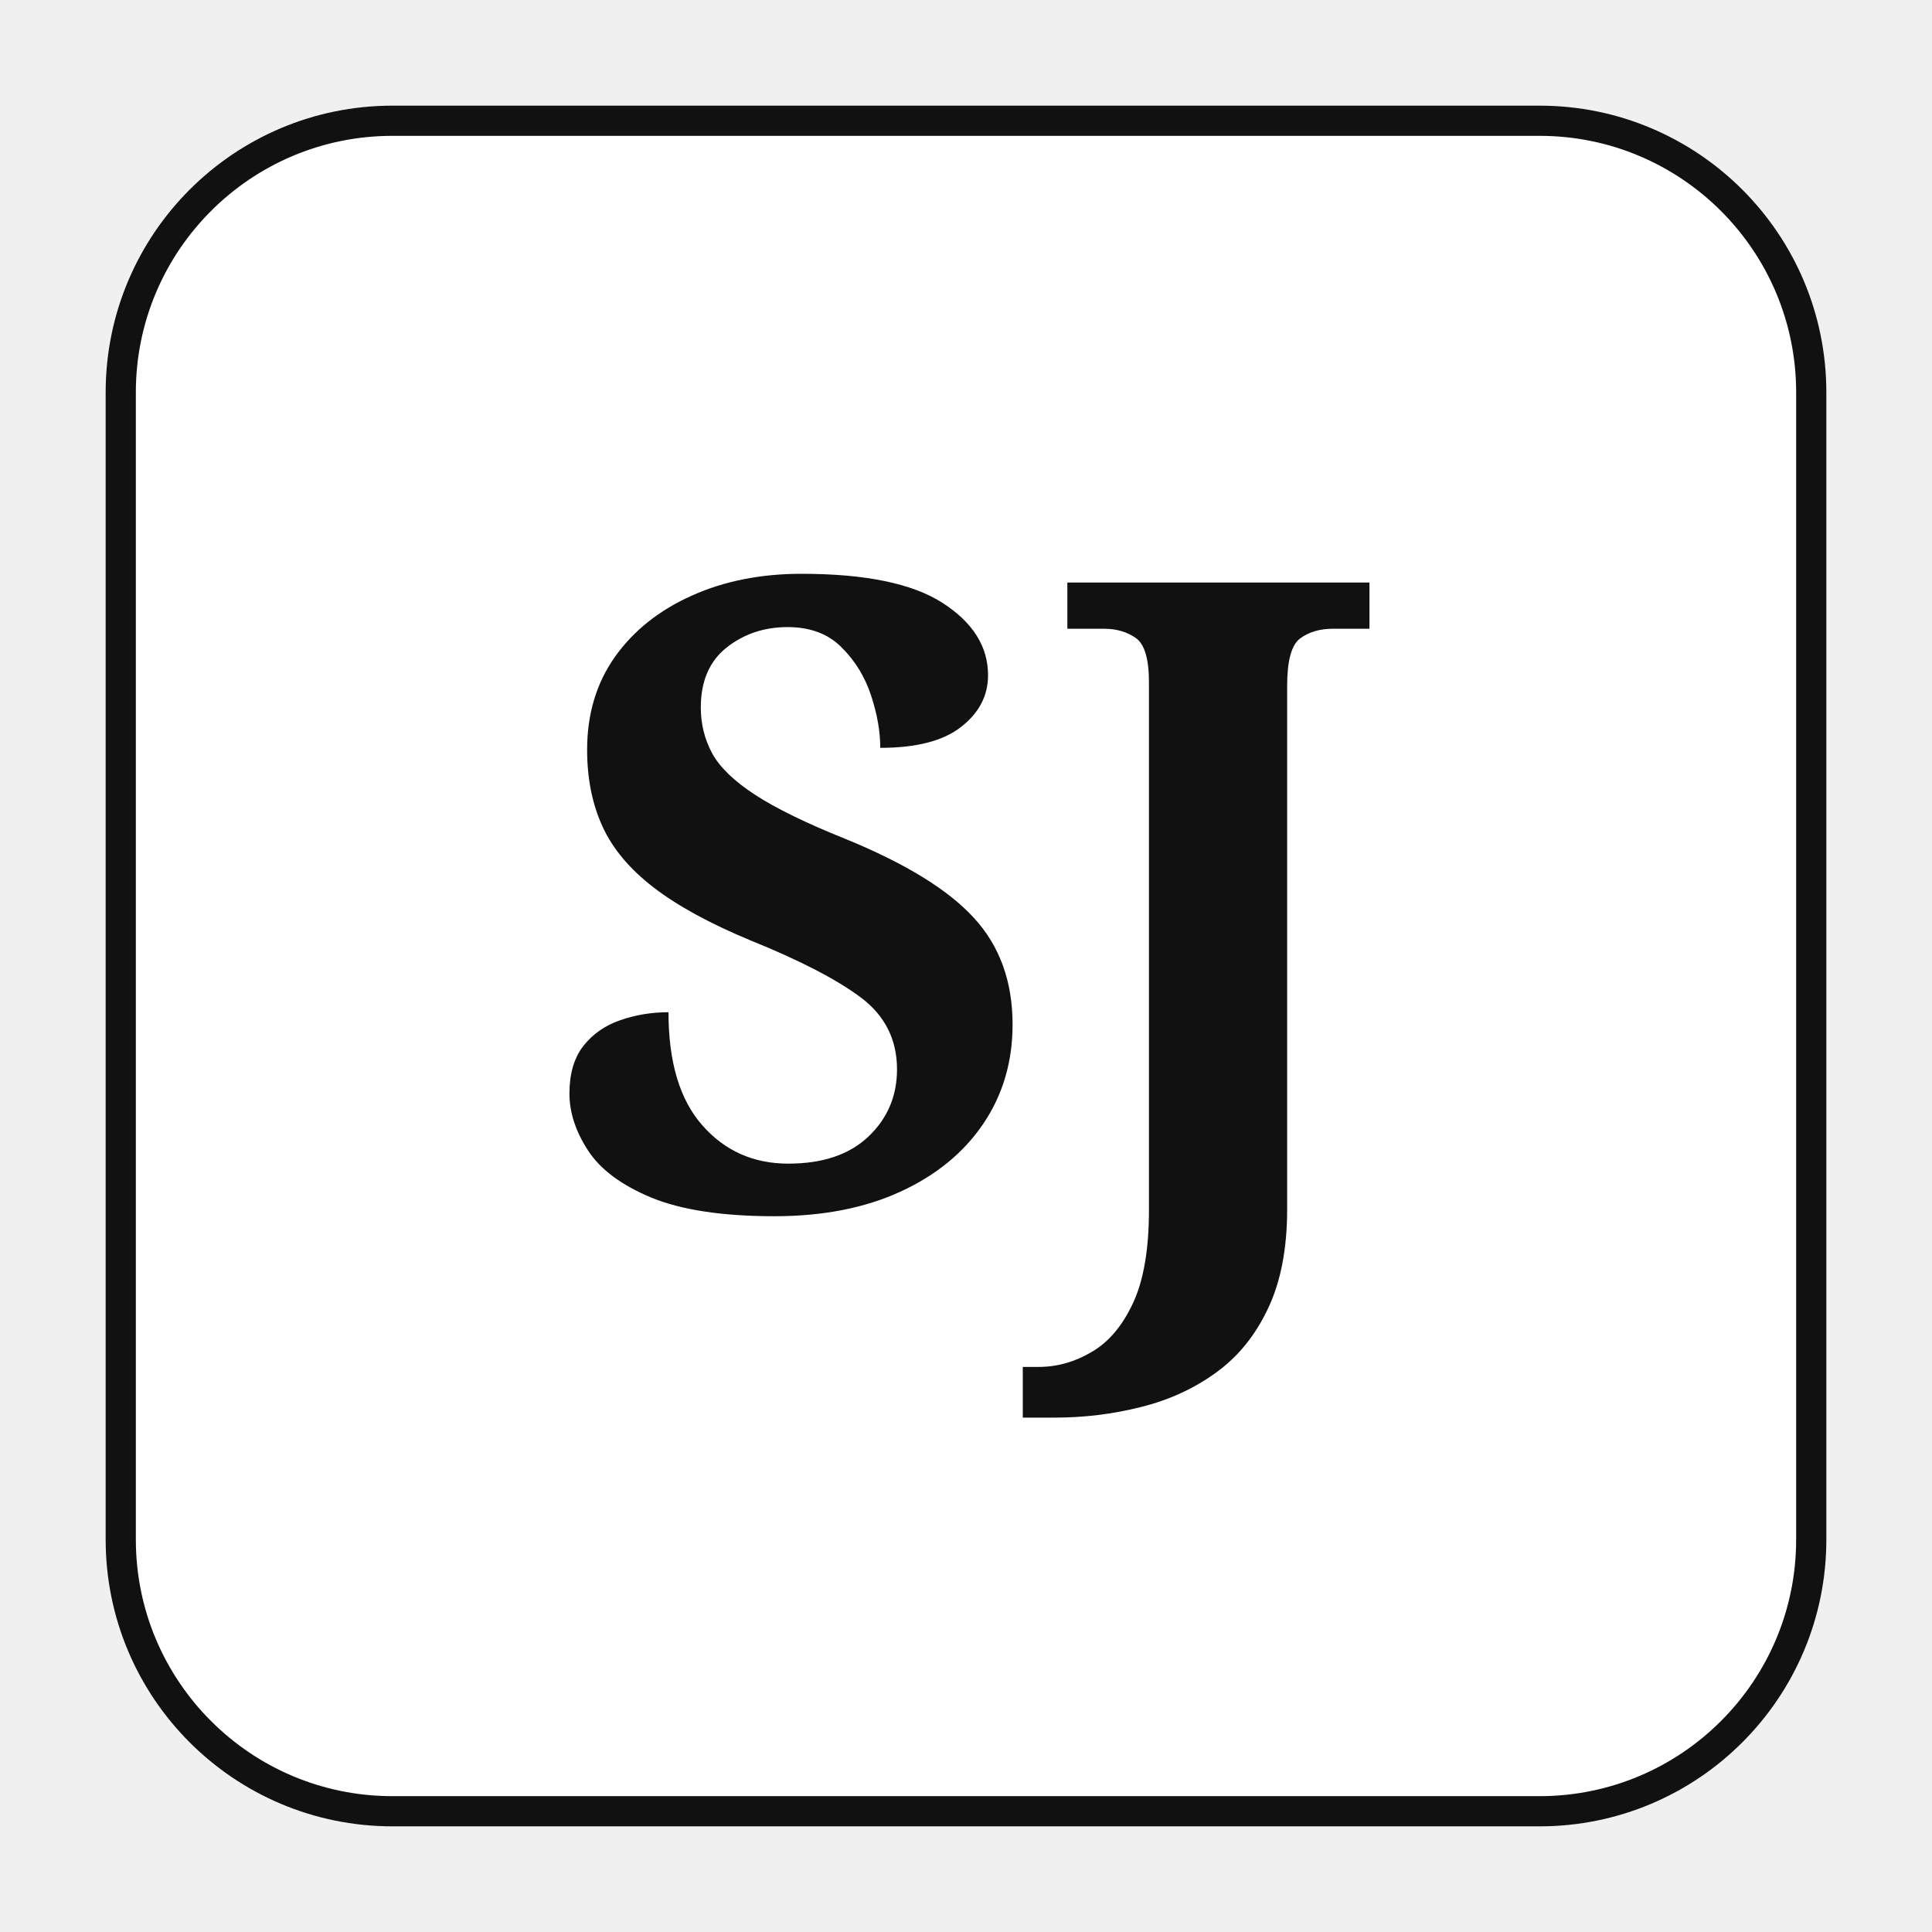
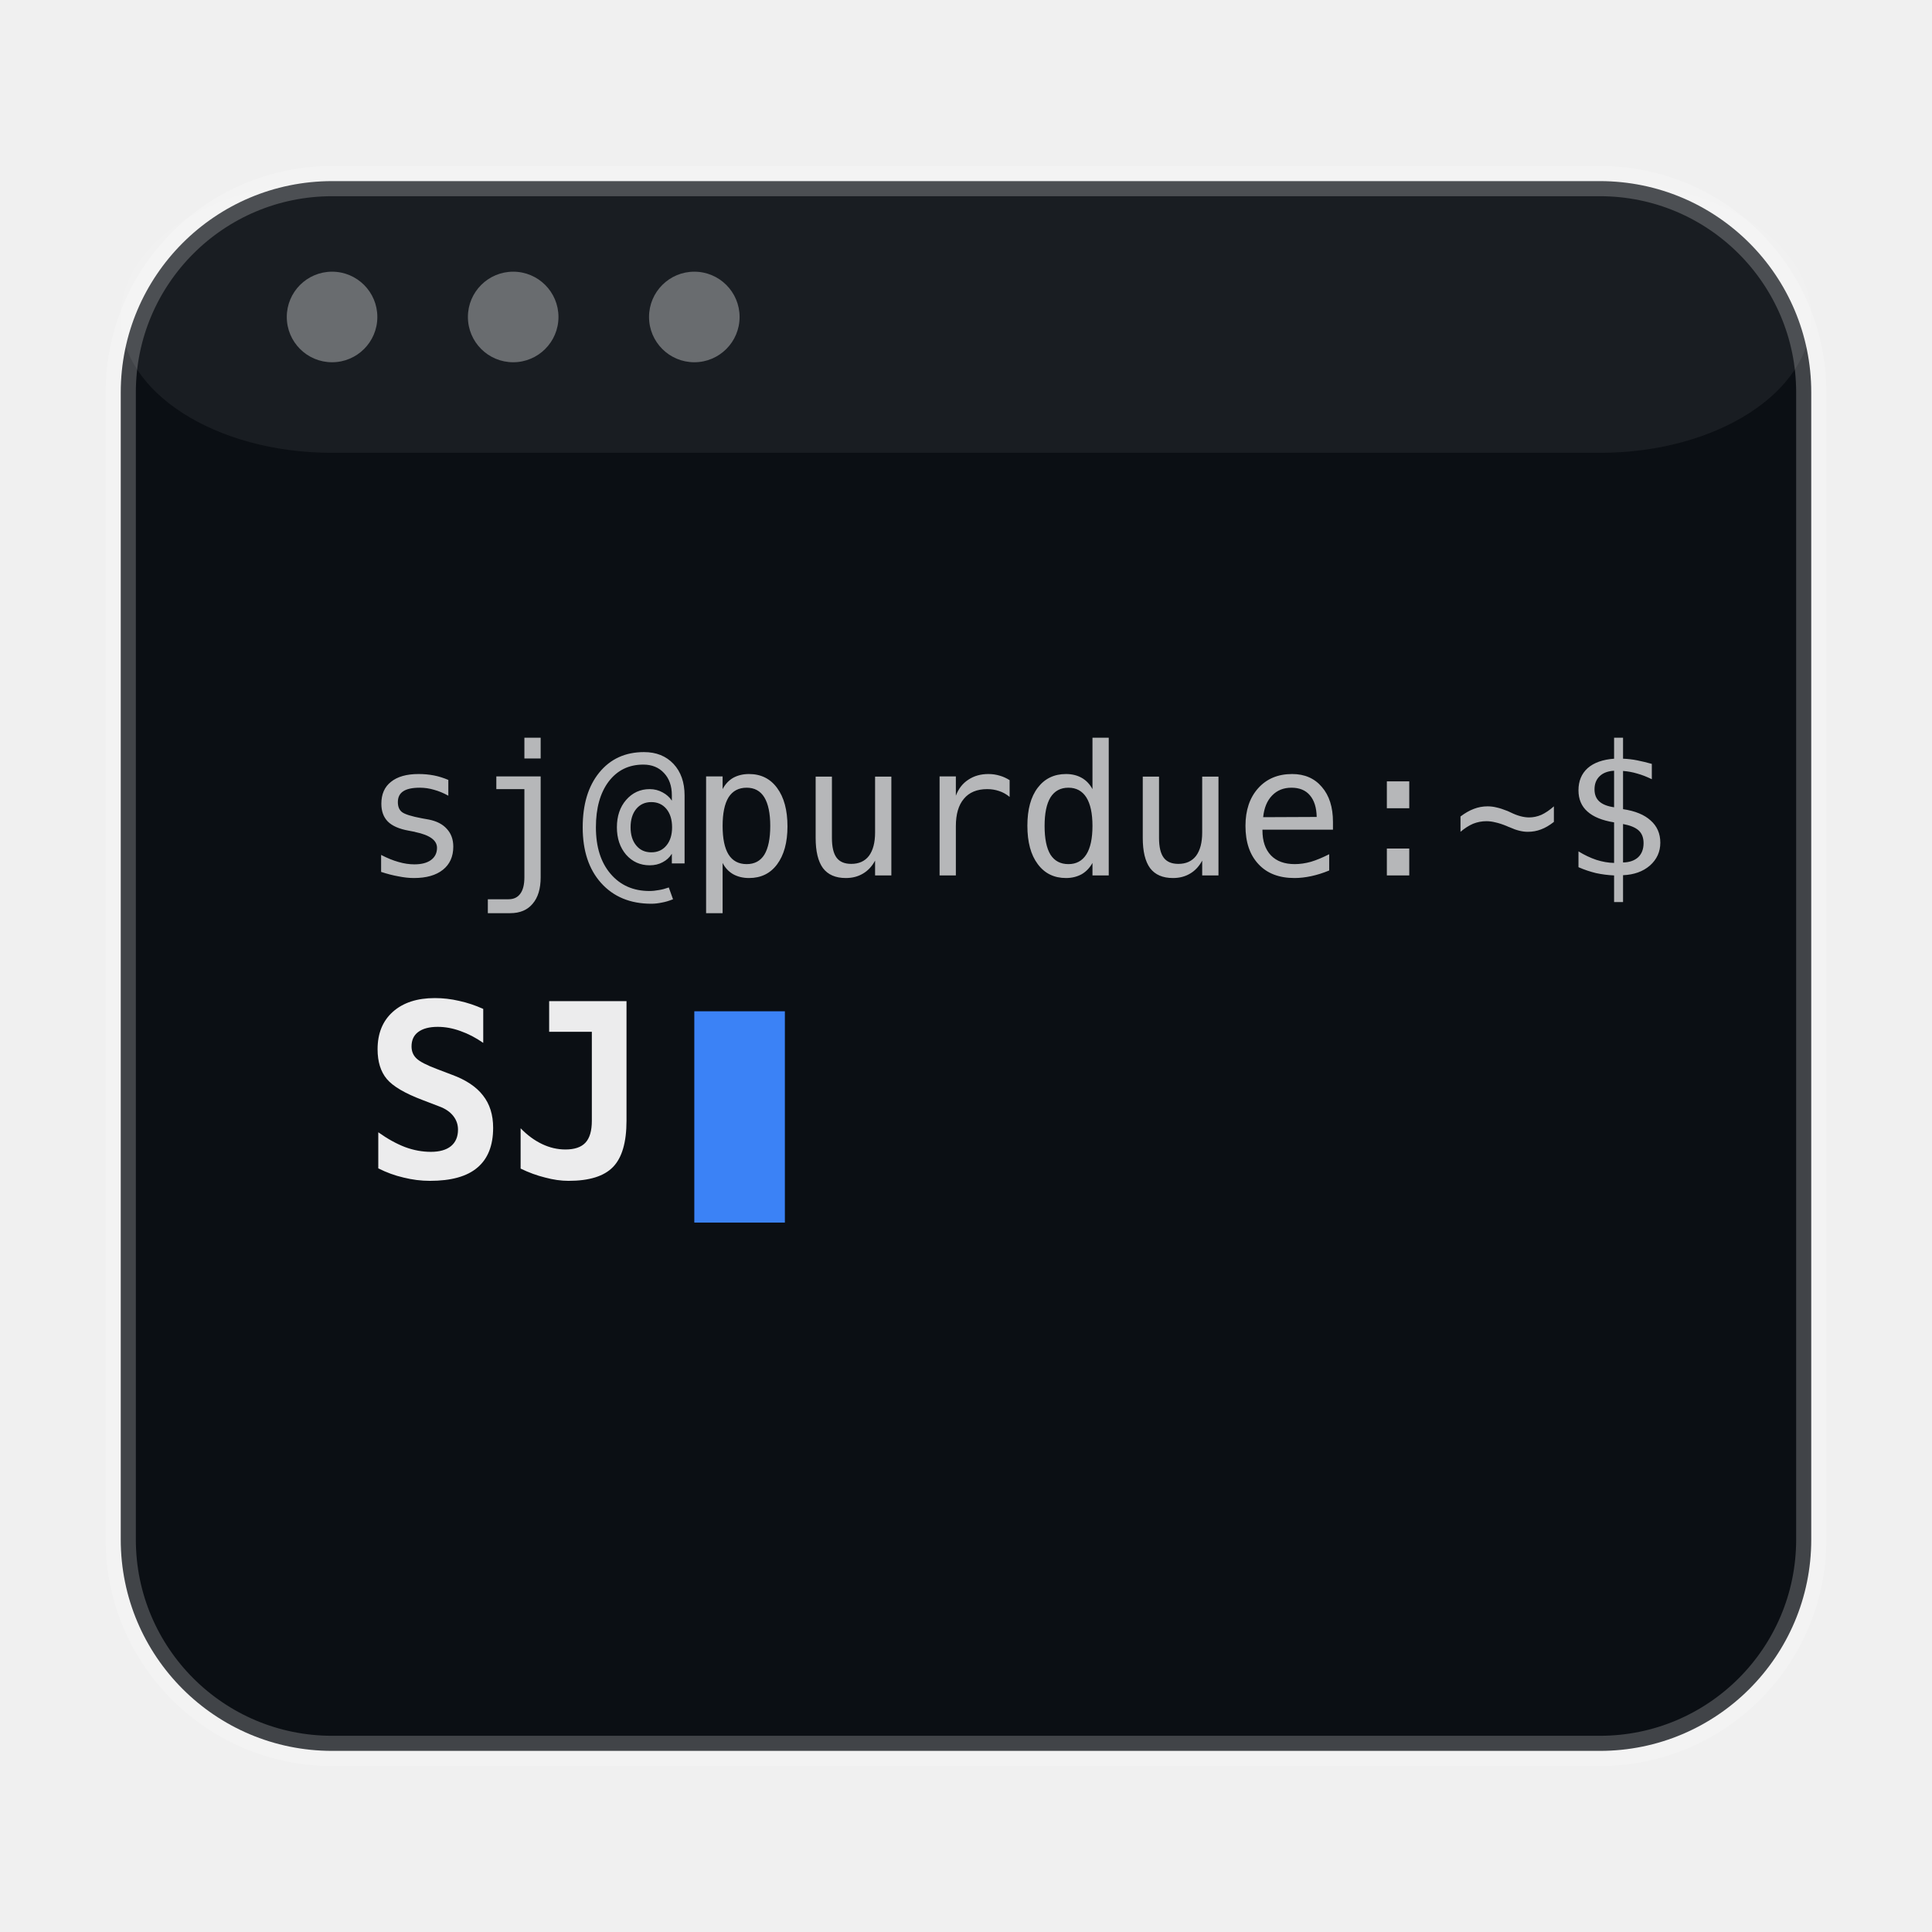
- <svg xmlns="http://www.w3.org/2000/svg" viewBox="0 0 128 128" role="img" aria-label="Sooryashankar Joy favicon">
-   <rect x="8" y="8" width="112" height="112" rx="18" fill="#ffffff" />
-   <rect x="8" y="8" width="112" height="112" rx="18" fill="none" stroke="#111111" stroke-width="2" />
-   <text x="64" y="80" text-anchor="middle" font-family="ui-serif, Georgia, serif" font-size="58" font-weight="800" fill="#111111" letter-spacing="-1">
+ <svg xmlns="http://www.w3.org/2000/svg" viewBox="0 0 128 128" role="img" aria-label="SJ favicon">
+   <rect x="8" y="12" width="112" height="104" rx="14" fill="#0b0f14" stroke="rgba(255,255,255,0.22)" stroke-width="2" />
+   <rect x="8" y="12" width="112" height="18" rx="14" fill="rgba(255,255,255,0.06)" />
+   <circle cx="22" cy="21" r="3" fill="rgba(255,255,255,0.35)" />
+   <circle cx="34" cy="21" r="3" fill="rgba(255,255,255,0.35)" />
+   <circle cx="46" cy="21" r="3" fill="rgba(255,255,255,0.35)" />
+   <text x="24" y="58" font-family="ui-monospace, SFMono-Regular, Menlo, Consolas, monospace" font-size="12" fill="rgba(255,255,255,0.7)">
+     sj@purdue:~$
+   </text>
+   <text x="24" y="78" font-family="ui-monospace, SFMono-Regular, Menlo, Consolas, monospace" font-size="16" font-weight="800" fill="rgba(255,255,255,0.92)">
    SJ
  </text>
+   <rect x="46" y="67" width="6" height="14" fill="#3b82f6" />
</svg>
